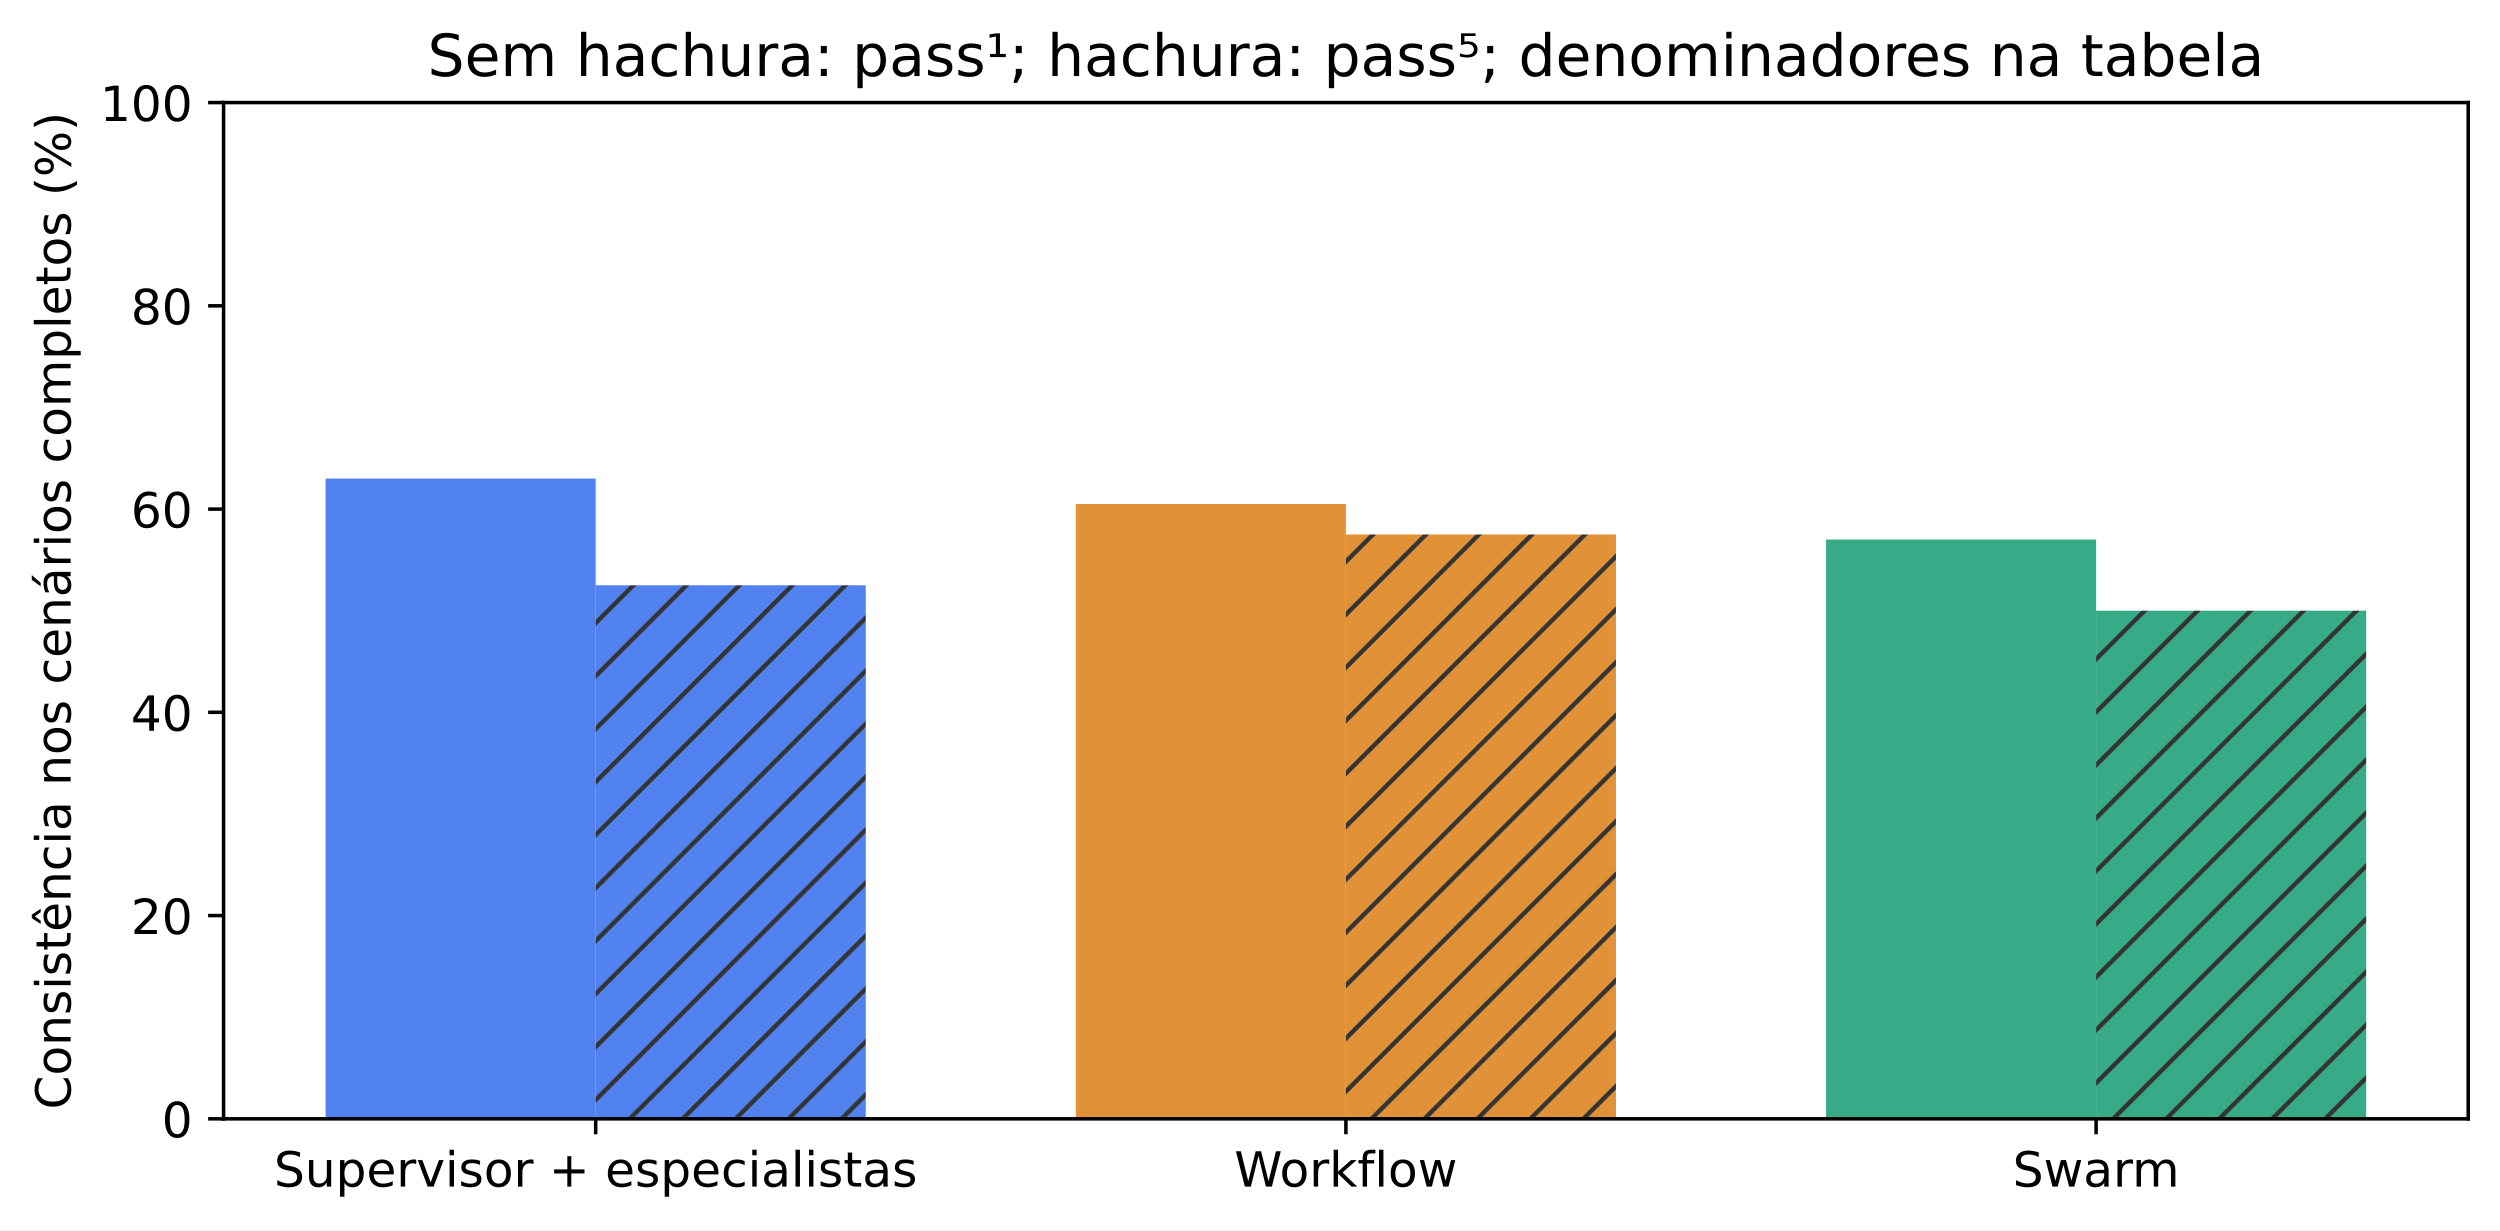
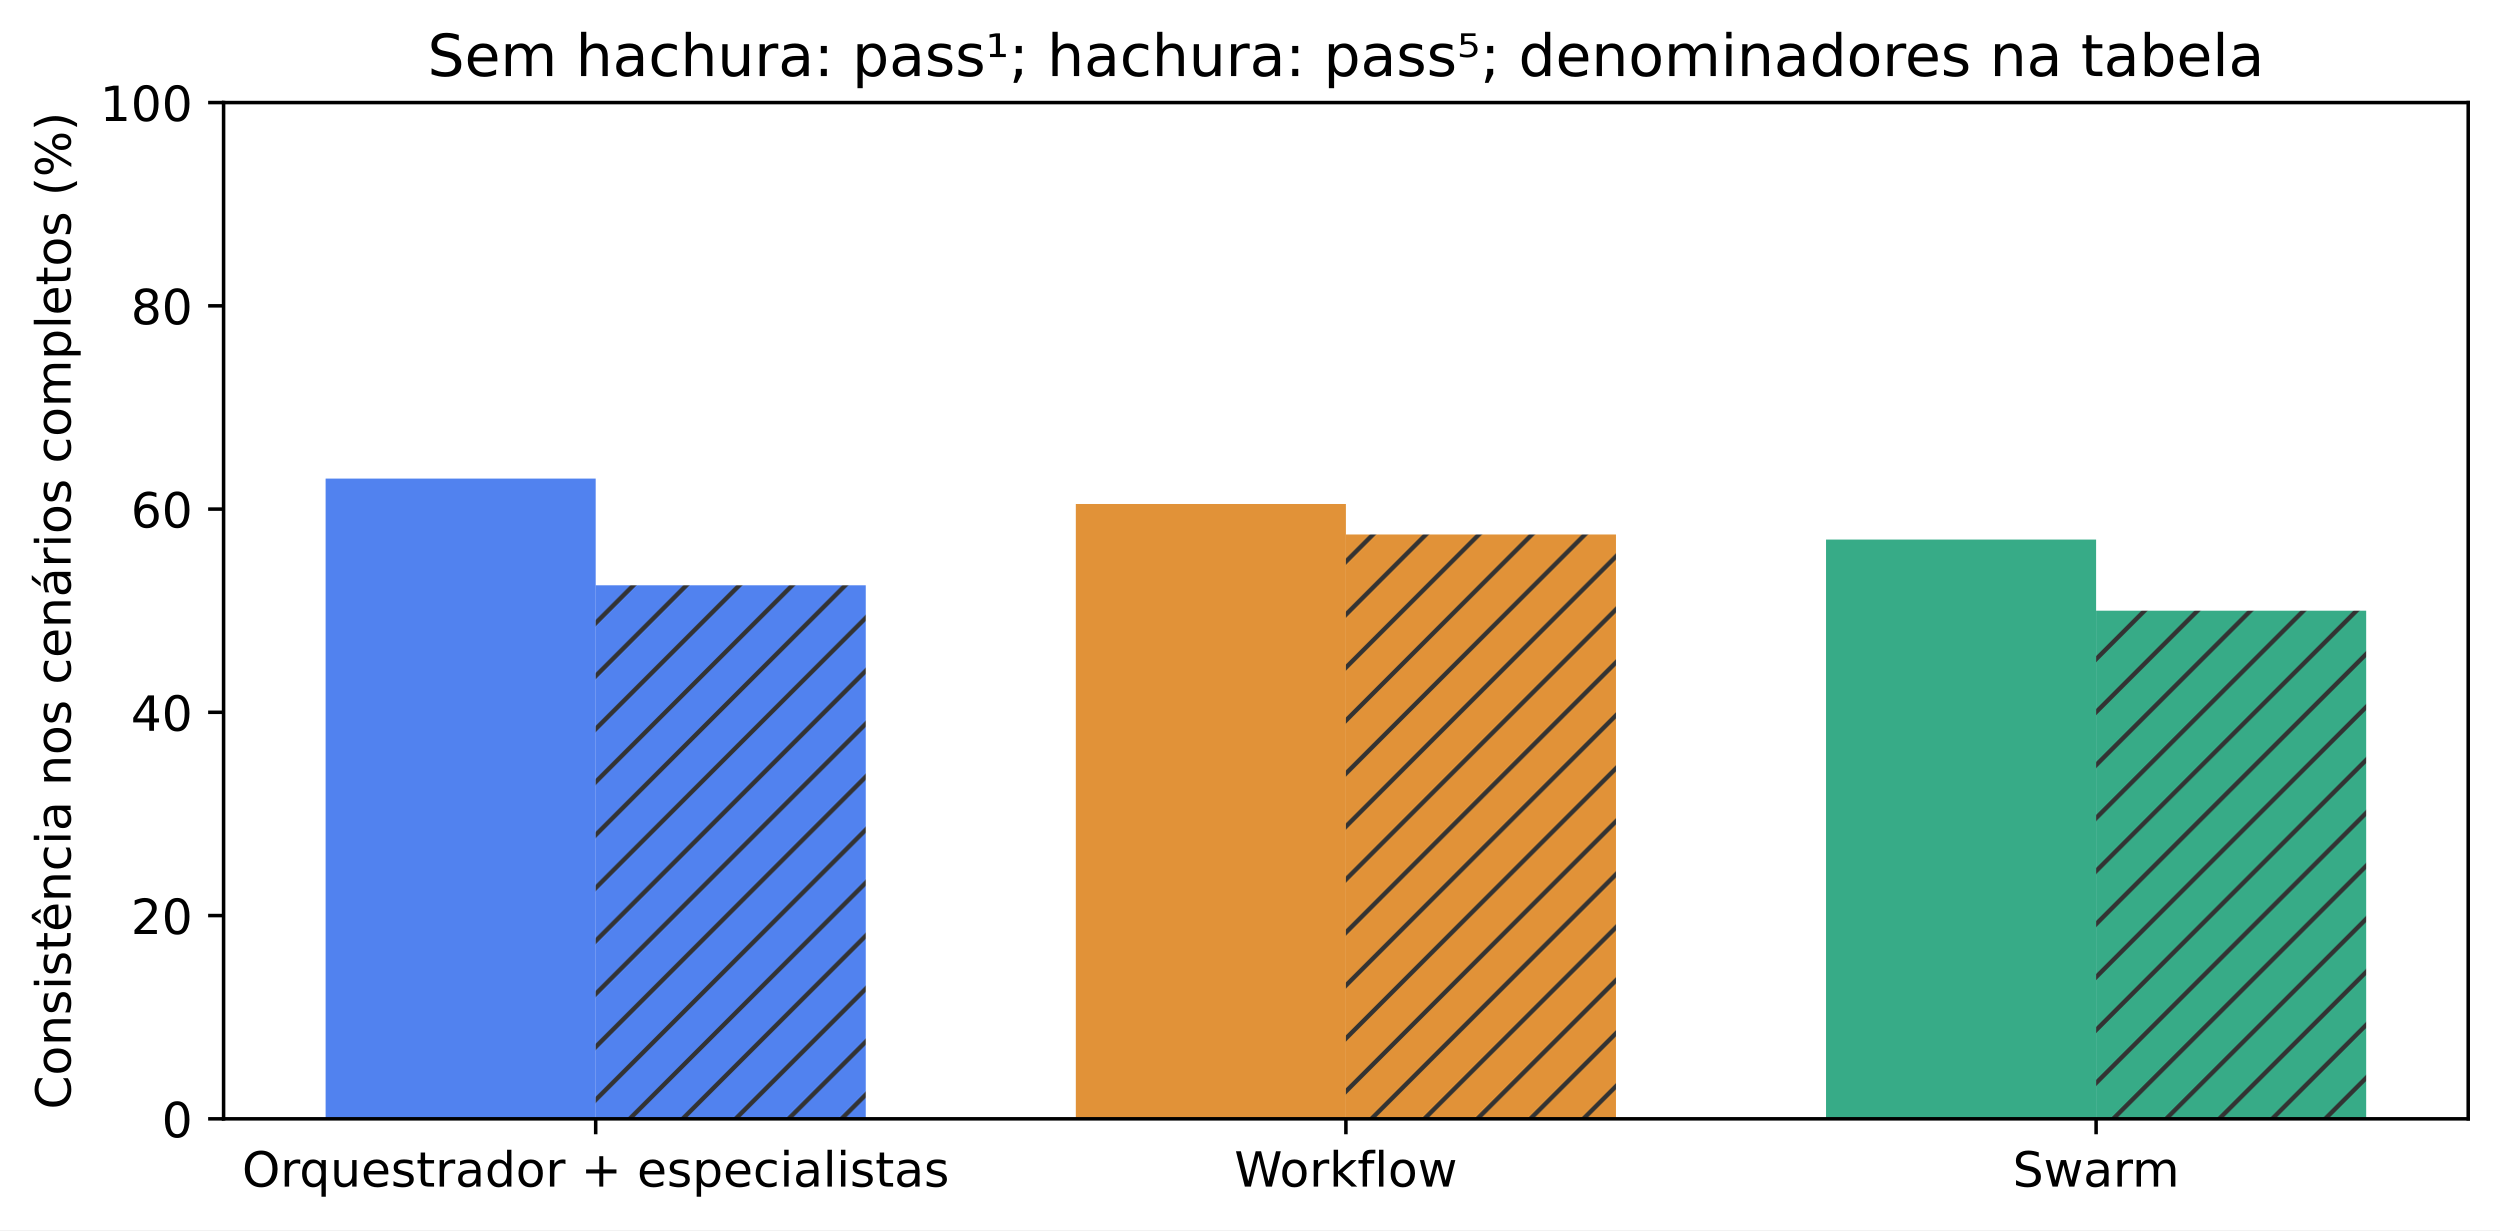
<svg xmlns="http://www.w3.org/2000/svg" xmlns:xlink="http://www.w3.org/1999/xlink" width="566.195pt" height="278.591pt" viewBox="0 0 566.195 278.591" version="1.1">
  <defs>
    <style type="text/css">*{stroke-linejoin: round; stroke-linecap: butt}</style>
  </defs>
  <g id="figure_1">
    <g id="patch_1">
      <path d="M 0 278.591  L 566.195 278.591  L 566.195 0  L 0 0  z " style="fill: #ffffff" />
    </g>
    <g id="axes_1">
      <g id="patch_2">
        <path d="M 50.637 253.39  L 558.995 253.39  L 558.995 23.23  L 50.637 23.23  z " style="fill: #ffffff" />
      </g>
      <g id="patch_3">
-         <path d="M 73.744 253.39  L 134.91 253.39  L 134.91 108.389  L 73.744 108.389  z " clip-path="url(#pc1ccef28e7)" style="fill: #2563eb; opacity: 0.8" />
+         <path d="M 73.744 253.39  L 134.91 253.39  L 134.91 108.389  L 73.744 108.389  z " clip-path="url(#p57e3dcc5c2)" style="fill: #2563eb; opacity: 0.8" />
      </g>
      <g id="patch_4">
-         <path d="M 134.91 253.39  L 196.076 253.39  L 196.076 132.556  L 134.91 132.556  z " clip-path="url(#pc1ccef28e7)" style="fill: url(#hbfaa2759c3); opacity: 0.8" />
+         <path d="M 134.91 253.39  L 196.076 253.39  L 196.076 132.556  L 134.91 132.556  z " clip-path="url(#p57e3dcc5c2)" style="fill: url(#h7bd2d3fc78); opacity: 0.8" />
      </g>
      <g id="patch_5">
-         <path d="M 243.65 253.39  L 304.816 253.39  L 304.816 114.143  L 243.65 114.143  z " clip-path="url(#pc1ccef28e7)" style="fill: #d97706; opacity: 0.8" />
+         <path d="M 243.65 253.39  L 304.816 253.39  L 304.816 114.143  L 243.65 114.143  z " clip-path="url(#p57e3dcc5c2)" style="fill: #d97706; opacity: 0.8" />
      </g>
      <g id="patch_6">
-         <path d="M 304.816 253.39  L 365.982 253.39  L 365.982 121.048  L 304.816 121.048  z " clip-path="url(#pc1ccef28e7)" style="fill: url(#h6638640497); opacity: 0.8" />
+         <path d="M 304.816 253.39  L 365.982 253.39  L 365.982 121.048  L 304.816 121.048  z " clip-path="url(#p57e3dcc5c2)" style="fill: url(#hdf1280b35c); opacity: 0.8" />
      </g>
      <g id="patch_7">
-         <path d="M 413.555 253.39  L 474.721 253.39  L 474.721 122.199  L 413.555 122.199  z " clip-path="url(#pc1ccef28e7)" style="fill: #059669; opacity: 0.8" />
+         <path d="M 413.555 253.39  L 474.721 253.39  L 474.721 122.199  L 413.555 122.199  z " clip-path="url(#p57e3dcc5c2)" style="fill: #059669; opacity: 0.8" />
      </g>
      <g id="patch_8">
-         <path d="M 474.721 253.39  L 535.887 253.39  L 535.887 138.31  L 474.721 138.31  z " clip-path="url(#pc1ccef28e7)" style="fill: url(#hcb7d8b1ce7); opacity: 0.8" />
+         <path d="M 474.721 253.39  L 535.887 253.39  L 535.887 138.31  L 474.721 138.31  z " clip-path="url(#p57e3dcc5c2)" style="fill: url(#h1c45d01165); opacity: 0.8" />
      </g>
      <g id="matplotlib.axis_1">
        <g id="xtick_1">
          <g id="line2d_1">
            <defs>
-               <path id="mb932595e8c" d="M 0 0  L 0 3.5  " style="stroke: #000000; stroke-width: 0.8" />
+               <path id="mfa20930578" d="M 0 0  L 0 3.5  " style="stroke: #000000; stroke-width: 0.8" />
            </defs>
            <g>
-               <use xlink:href="#mb932595e8c" x="134.91" y="253.39" style="stroke: #000000; stroke-width: 0.8" />
+               <use xlink:href="#mfa20930578" x="134.91" y="253.39" style="stroke: #000000; stroke-width: 0.8" />
            </g>
          </g>
          <g id="text_1">
-             <text style="font-size: 11px; font-family: 'DejaVu Sans', 'Bitstream Vera Sans', 'Computer Modern Sans Serif', 'Lucida Grande', 'Verdana', 'Geneva', 'Lucid', 'Arial', 'Helvetica', 'Avant Garde', sans-serif; text-anchor: middle" x="134.91" y="268.748" transform="rotate(-0 134.9103 268.7482)">Supervisor + especialistas</text>
+             <text style="font-size: 11px; font-family: 'DejaVu Sans', 'Bitstream Vera Sans', 'Computer Modern Sans Serif', 'Lucida Grande', 'Verdana', 'Geneva', 'Lucid', 'Arial', 'Helvetica', 'Avant Garde', sans-serif; text-anchor: middle" x="134.91" y="268.748" transform="rotate(-0 134.9103 268.7482)">Orquestrador + especialistas</text>
          </g>
        </g>
        <g id="xtick_2">
          <g id="line2d_2">
            <g>
-               <use xlink:href="#mb932595e8c" x="304.816" y="253.39" style="stroke: #000000; stroke-width: 0.8" />
+               <use xlink:href="#mfa20930578" x="304.816" y="253.39" style="stroke: #000000; stroke-width: 0.8" />
            </g>
          </g>
          <g id="text_2">
            <text style="font-size: 11px; font-family: 'DejaVu Sans', 'Bitstream Vera Sans', 'Computer Modern Sans Serif', 'Lucida Grande', 'Verdana', 'Geneva', 'Lucid', 'Arial', 'Helvetica', 'Avant Garde', sans-serif; text-anchor: middle" x="304.816" y="268.748" transform="rotate(-0 304.8158 268.7482)">Workflow</text>
          </g>
        </g>
        <g id="xtick_3">
          <g id="line2d_3">
            <g>
-               <use xlink:href="#mb932595e8c" x="474.721" y="253.39" style="stroke: #000000; stroke-width: 0.8" />
+               <use xlink:href="#mfa20930578" x="474.721" y="253.39" style="stroke: #000000; stroke-width: 0.8" />
            </g>
          </g>
          <g id="text_3">
            <text style="font-size: 11px; font-family: 'DejaVu Sans', 'Bitstream Vera Sans', 'Computer Modern Sans Serif', 'Lucida Grande', 'Verdana', 'Geneva', 'Lucid', 'Arial', 'Helvetica', 'Avant Garde', sans-serif; text-anchor: middle" x="474.721" y="268.747" transform="rotate(-0 474.7214 268.7474)">Swarm</text>
          </g>
        </g>
      </g>
      <g id="matplotlib.axis_2">
        <g id="ytick_1">
          <g id="line2d_4">
            <defs>
-               <path id="m7e2a362012" d="M 0 0  L -3.5 0  " style="stroke: #000000; stroke-width: 0.8" />
+               <path id="me8ea66ad57" d="M 0 0  L -3.5 0  " style="stroke: #000000; stroke-width: 0.8" />
            </defs>
            <g>
-               <use xlink:href="#m7e2a362012" x="50.637" y="253.39" style="stroke: #000000; stroke-width: 0.8" />
+               <use xlink:href="#me8ea66ad57" x="50.637" y="253.39" style="stroke: #000000; stroke-width: 0.8" />
            </g>
          </g>
          <g id="text_4">
            <text style="font-size: 11px; font-family: 'DejaVu Sans', 'Bitstream Vera Sans', 'Computer Modern Sans Serif', 'Lucida Grande', 'Verdana', 'Geneva', 'Lucid', 'Arial', 'Helvetica', 'Avant Garde', sans-serif; text-anchor: end" x="43.637" y="257.569" transform="rotate(-0 43.63711 257.5686)">0</text>
          </g>
        </g>
        <g id="ytick_2">
          <g id="line2d_5">
            <g>
-               <use xlink:href="#m7e2a362012" x="50.637" y="207.358" style="stroke: #000000; stroke-width: 0.8" />
+               <use xlink:href="#me8ea66ad57" x="50.637" y="207.358" style="stroke: #000000; stroke-width: 0.8" />
            </g>
          </g>
          <g id="text_5">
            <text style="font-size: 11px; font-family: 'DejaVu Sans', 'Bitstream Vera Sans', 'Computer Modern Sans Serif', 'Lucida Grande', 'Verdana', 'Geneva', 'Lucid', 'Arial', 'Helvetica', 'Avant Garde', sans-serif; text-anchor: end" x="43.637" y="211.537" transform="rotate(-0 43.63711 211.5366)">20</text>
          </g>
        </g>
        <g id="ytick_3">
          <g id="line2d_6">
            <g>
-               <use xlink:href="#m7e2a362012" x="50.637" y="161.326" style="stroke: #000000; stroke-width: 0.8" />
+               <use xlink:href="#me8ea66ad57" x="50.637" y="161.326" style="stroke: #000000; stroke-width: 0.8" />
            </g>
          </g>
          <g id="text_6">
            <text style="font-size: 11px; font-family: 'DejaVu Sans', 'Bitstream Vera Sans', 'Computer Modern Sans Serif', 'Lucida Grande', 'Verdana', 'Geneva', 'Lucid', 'Arial', 'Helvetica', 'Avant Garde', sans-serif; text-anchor: end" x="43.637" y="165.505" transform="rotate(-0 43.63711 165.5046)">40</text>
          </g>
        </g>
        <g id="ytick_4">
          <g id="line2d_7">
            <g>
-               <use xlink:href="#m7e2a362012" x="50.637" y="115.294" style="stroke: #000000; stroke-width: 0.8" />
+               <use xlink:href="#me8ea66ad57" x="50.637" y="115.294" style="stroke: #000000; stroke-width: 0.8" />
            </g>
          </g>
          <g id="text_7">
            <text style="font-size: 11px; font-family: 'DejaVu Sans', 'Bitstream Vera Sans', 'Computer Modern Sans Serif', 'Lucida Grande', 'Verdana', 'Geneva', 'Lucid', 'Arial', 'Helvetica', 'Avant Garde', sans-serif; text-anchor: end" x="43.637" y="119.473" transform="rotate(-0 43.63711 119.4726)">60</text>
          </g>
        </g>
        <g id="ytick_5">
          <g id="line2d_8">
            <g>
-               <use xlink:href="#m7e2a362012" x="50.637" y="69.262" style="stroke: #000000; stroke-width: 0.8" />
+               <use xlink:href="#me8ea66ad57" x="50.637" y="69.262" style="stroke: #000000; stroke-width: 0.8" />
            </g>
          </g>
          <g id="text_8">
            <text style="font-size: 11px; font-family: 'DejaVu Sans', 'Bitstream Vera Sans', 'Computer Modern Sans Serif', 'Lucida Grande', 'Verdana', 'Geneva', 'Lucid', 'Arial', 'Helvetica', 'Avant Garde', sans-serif; text-anchor: end" x="43.637" y="73.441" transform="rotate(-0 43.63711 73.44065)">80</text>
          </g>
        </g>
        <g id="ytick_6">
          <g id="line2d_9">
            <g>
-               <use xlink:href="#m7e2a362012" x="50.637" y="23.23" style="stroke: #000000; stroke-width: 0.8" />
+               <use xlink:href="#me8ea66ad57" x="50.637" y="23.23" style="stroke: #000000; stroke-width: 0.8" />
            </g>
          </g>
          <g id="text_9">
            <text style="font-size: 11px; font-family: 'DejaVu Sans', 'Bitstream Vera Sans', 'Computer Modern Sans Serif', 'Lucida Grande', 'Verdana', 'Geneva', 'Lucid', 'Arial', 'Helvetica', 'Avant Garde', sans-serif; text-anchor: end" x="43.637" y="27.409" transform="rotate(-0 43.63711 27.40865)">100</text>
          </g>
        </g>
        <g id="text_10">
          <text style="font-size: 11px; font-family: 'DejaVu Sans', 'Bitstream Vera Sans', 'Computer Modern Sans Serif', 'Lucida Grande', 'Verdana', 'Geneva', 'Lucid', 'Arial', 'Helvetica', 'Avant Garde', sans-serif; text-anchor: middle" x="15.998" y="138.31" transform="rotate(-90 15.99828 138.3099)">Consistência nos cenários completos (%)</text>
        </g>
      </g>
      <g id="patch_9">
        <path d="M 50.637 253.39  L 50.637 23.23  " style="fill: none; stroke: #000000; stroke-width: 0.8; stroke-linejoin: miter; stroke-linecap: square" />
      </g>
      <g id="patch_10">
        <path d="M 558.995 253.39  L 558.995 23.23  " style="fill: none; stroke: #000000; stroke-width: 0.8; stroke-linejoin: miter; stroke-linecap: square" />
      </g>
      <g id="patch_11">
        <path d="M 50.637 253.39  L 558.995 253.39  " style="fill: none; stroke: #000000; stroke-width: 0.8; stroke-linejoin: miter; stroke-linecap: square" />
      </g>
      <g id="patch_12">
        <path d="M 50.637 23.23  L 558.995 23.23  " style="fill: none; stroke: #000000; stroke-width: 0.8; stroke-linejoin: miter; stroke-linecap: square" />
      </g>
      <g id="text_11">
        <text style="font-size: 13.2px; font-family: 'DejaVu Sans', 'Bitstream Vera Sans', 'Computer Modern Sans Serif', 'Lucida Grande', 'Verdana', 'Geneva', 'Lucid', 'Arial', 'Helvetica', 'Avant Garde', sans-serif; text-anchor: middle" x="304.816" y="17.23" transform="rotate(-0 304.8158 17.22994)">Sem hachura: pass¹; hachura: pass⁵; denominadores na tabela</text>
      </g>
    </g>
  </g>
  <defs>
-     <clipPath id="pc1ccef28e7">
+     <clipPath id="p57e3dcc5c2">
      <rect x="50.637" y="23.23" width="508.357" height="230.16" />
    </clipPath>
  </defs>
  <defs>
-     <pattern id="hbfaa2759c3" patternUnits="userSpaceOnUse" x="0" y="0" width="72" height="72">
+     <pattern id="h7bd2d3fc78" patternUnits="userSpaceOnUse" x="0" y="0" width="72" height="72">
      <rect x="0" y="0" width="73" height="73" fill="#2563eb" />
      <path d="M -36 36  L 36 -36  M -30 42  L 42 -30  M -24 48  L 48 -24  M -18 54  L 54 -18  M -12 60  L 60 -12  M -6 66  L 66 -6  M 0 72  L 72 0  M 6 78  L 78 6  M 12 84  L 84 12  M 18 90  L 90 18  M 24 96  L 96 24  M 30 102  L 102 30  M 36 108  L 108 36  " style="fill: #000000; stroke: #000000; stroke-width: 1.0; stroke-linecap: butt; stroke-linejoin: miter" />
    </pattern>
-     <pattern id="h6638640497" patternUnits="userSpaceOnUse" x="0" y="0" width="72" height="72">
+     <pattern id="hdf1280b35c" patternUnits="userSpaceOnUse" x="0" y="0" width="72" height="72">
      <rect x="0" y="0" width="73" height="73" fill="#d97706" />
      <path d="M -36 36  L 36 -36  M -30 42  L 42 -30  M -24 48  L 48 -24  M -18 54  L 54 -18  M -12 60  L 60 -12  M -6 66  L 66 -6  M 0 72  L 72 0  M 6 78  L 78 6  M 12 84  L 84 12  M 18 90  L 90 18  M 24 96  L 96 24  M 30 102  L 102 30  M 36 108  L 108 36  " style="fill: #000000; stroke: #000000; stroke-width: 1.0; stroke-linecap: butt; stroke-linejoin: miter" />
    </pattern>
-     <pattern id="hcb7d8b1ce7" patternUnits="userSpaceOnUse" x="0" y="0" width="72" height="72">
+     <pattern id="h1c45d01165" patternUnits="userSpaceOnUse" x="0" y="0" width="72" height="72">
      <rect x="0" y="0" width="73" height="73" fill="#059669" />
      <path d="M -36 36  L 36 -36  M -30 42  L 42 -30  M -24 48  L 48 -24  M -18 54  L 54 -18  M -12 60  L 60 -12  M -6 66  L 66 -6  M 0 72  L 72 0  M 6 78  L 78 6  M 12 84  L 84 12  M 18 90  L 90 18  M 24 96  L 96 24  M 30 102  L 102 30  M 36 108  L 108 36  " style="fill: #000000; stroke: #000000; stroke-width: 1.0; stroke-linecap: butt; stroke-linejoin: miter" />
    </pattern>
  </defs>
</svg>
